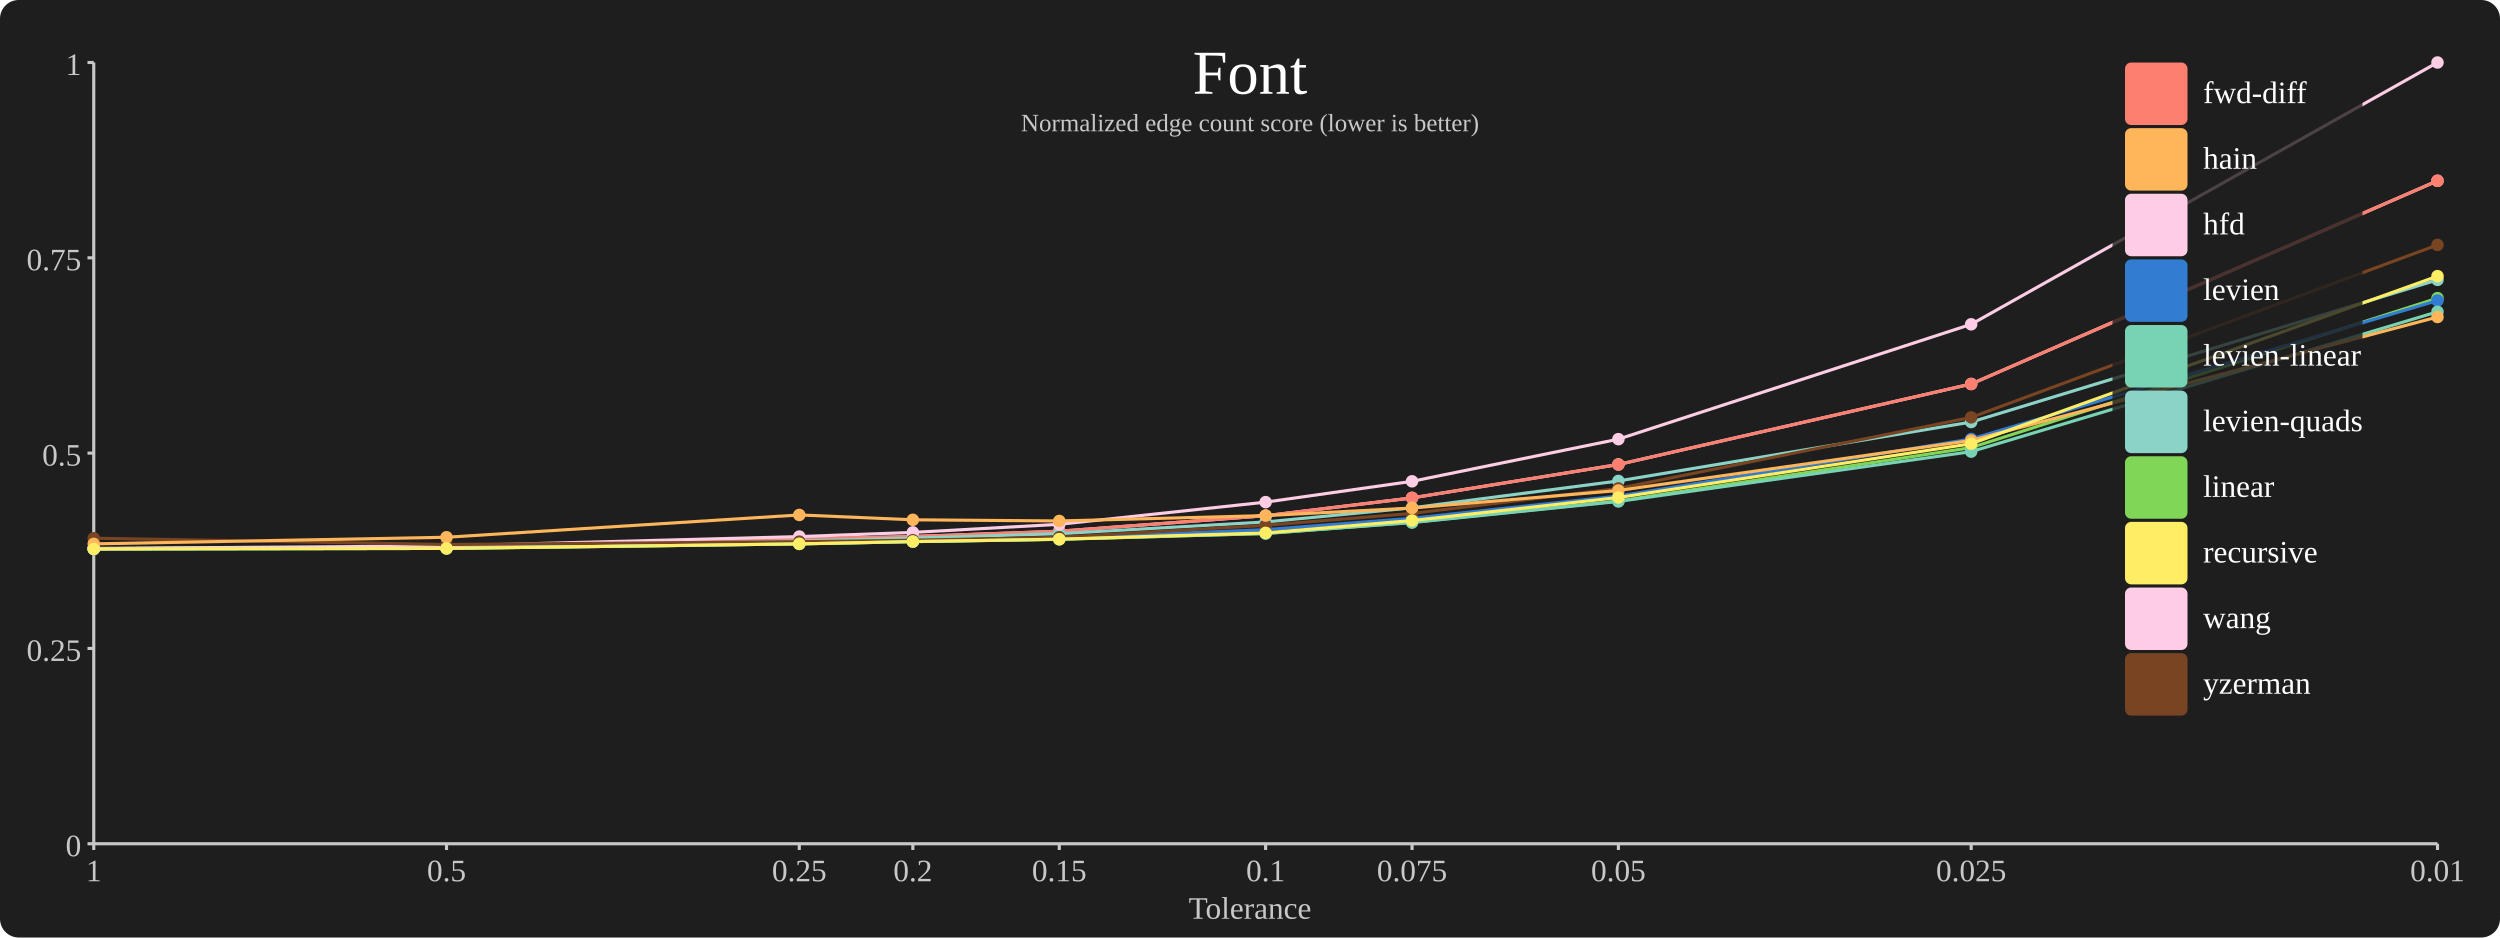
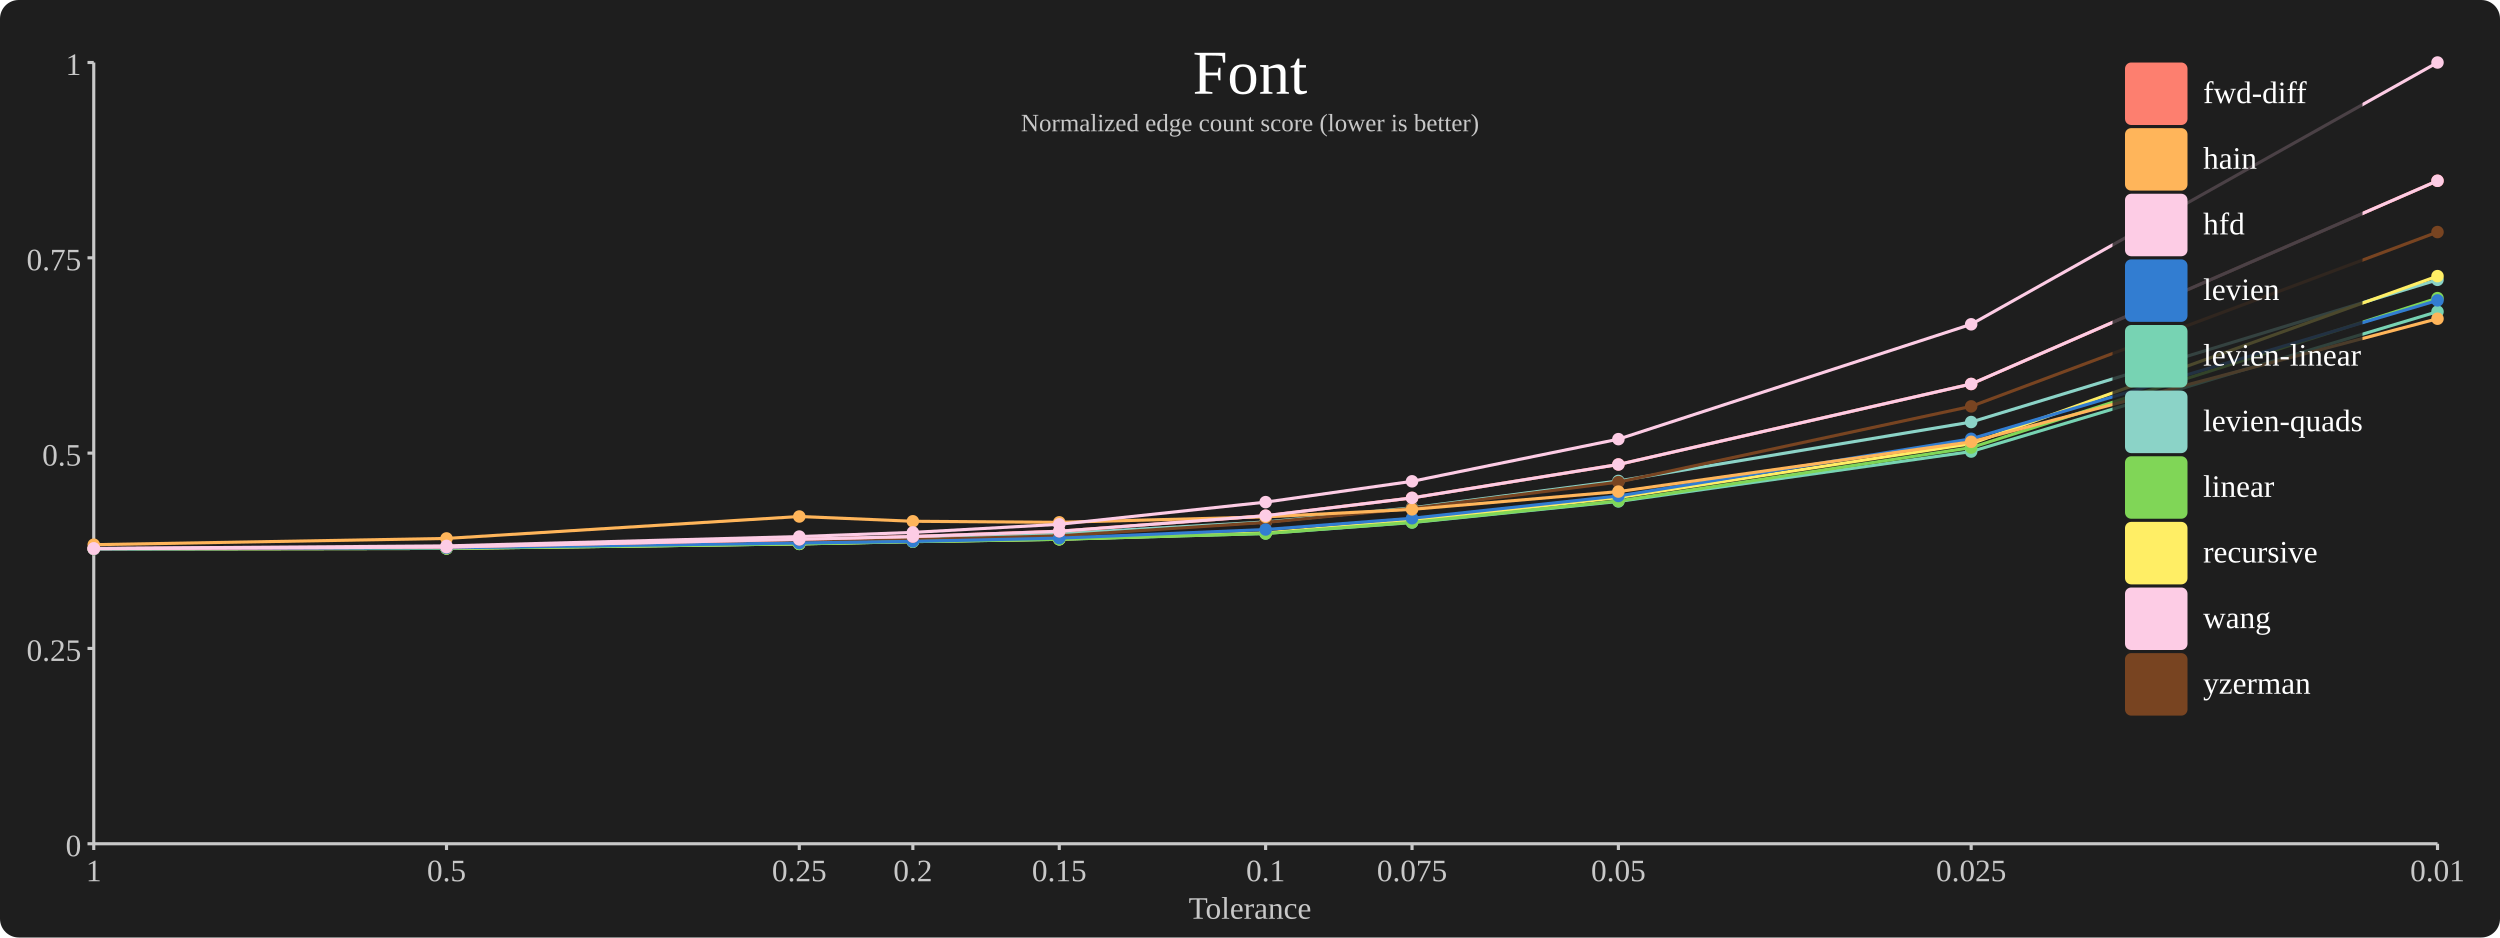
<svg xmlns="http://www.w3.org/2000/svg" viewBox="0 0 800 300">
  <rect x="0" y="0" width="800" height="300" ry="6" style="fill:rgb(30,30,30);stroke:none;fill-opacity:1;stroke-opacity:1;" />
  <path d="M 30 20 L 30 270" style="stroke:rgb(200,200,200);stroke-width:1" />
  <path d="M 30 270 L 780 270" style="stroke:rgb(200,200,200);stroke-width:1" />
  <path d="M 780 270 L 780 272" style="stroke:rgb(200,200,200);stroke-width:1" />
  <text x="780" y="282" style="font-size:10px;fill:rgb(200,200,200);text-anchor:middle;text-align:center;"> 0.01 </text>
  <path d="M 630.772 270 L 630.772 272" style="stroke:rgb(200,200,200);stroke-width:1" />
  <text x="630.772" y="282" style="font-size:10px;fill:rgb(200,200,200);text-anchor:middle;text-align:center;"> 0.025 </text>
  <path d="M 517.886 270 L 517.886 272" style="stroke:rgb(200,200,200);stroke-width:1" />
  <text x="517.886" y="282" style="font-size:10px;fill:rgb(200,200,200);text-anchor:middle;text-align:center;"> 0.05 </text>
  <path d="M 451.852 270 L 451.852 272" style="stroke:rgb(200,200,200);stroke-width:1" />
  <text x="451.852" y="282" style="font-size:10px;fill:rgb(200,200,200);text-anchor:middle;text-align:center;"> 0.075 </text>
  <path d="M 405 270 L 405 272" style="stroke:rgb(200,200,200);stroke-width:1" />
  <text x="405" y="282" style="font-size:10px;fill:rgb(200,200,200);text-anchor:middle;text-align:center;"> 0.1 </text>
  <path d="M 338.966 270 L 338.966 272" style="stroke:rgb(200,200,200);stroke-width:1" />
  <text x="338.966" y="282" style="font-size:10px;fill:rgb(200,200,200);text-anchor:middle;text-align:center;"> 0.15 </text>
  <path d="M 292.114 270 L 292.114 272" style="stroke:rgb(200,200,200);stroke-width:1" />
  <text x="292.114" y="282" style="font-size:10px;fill:rgb(200,200,200);text-anchor:middle;text-align:center;"> 0.2 </text>
  <path d="M 255.773 270 L 255.773 272" style="stroke:rgb(200,200,200);stroke-width:1" />
  <text x="255.773" y="282" style="font-size:10px;fill:rgb(200,200,200);text-anchor:middle;text-align:center;"> 0.25 </text>
  <path d="M 142.886 270 L 142.886 272" style="stroke:rgb(200,200,200);stroke-width:1" />
  <text x="142.886" y="282" style="font-size:10px;fill:rgb(200,200,200);text-anchor:middle;text-align:center;"> 0.5 </text>
  <path d="M 30 270 L 30 272" style="stroke:rgb(200,200,200);stroke-width:1" />
  <text x="30" y="282" style="font-size:10px;fill:rgb(200,200,200);text-anchor:middle;text-align:center;"> 1 </text>
  <path d="M 28 270 L 30 270" style="stroke:rgb(200,200,200);stroke-width:1" />
  <text x="26" y="274" style="font-size:10px;fill:rgb(200,200,200);text-anchor:end;text-align:right;"> 0 </text>
  <path d="M 28 207.5 L 30 207.5" style="stroke:rgb(200,200,200);stroke-width:1" />
  <text x="26" y="211.5" style="font-size:10px;fill:rgb(200,200,200);text-anchor:end;text-align:right;"> 0.25 </text>
  <path d="M 28 145 L 30 145" style="stroke:rgb(200,200,200);stroke-width:1" />
  <text x="26" y="149" style="font-size:10px;fill:rgb(200,200,200);text-anchor:end;text-align:right;"> 0.5 </text>
  <path d="M 28 82.5 L 30 82.5" style="stroke:rgb(200,200,200);stroke-width:1" />
  <text x="26" y="86.5" style="font-size:10px;fill:rgb(200,200,200);text-anchor:end;text-align:right;"> 0.75 </text>
  <path d="M 28 20 L 30 20" style="stroke:rgb(200,200,200);stroke-width:1" />
  <text x="26" y="24" style="font-size:10px;fill:rgb(200,200,200);text-anchor:end;text-align:right;"> 1 </text>
  <text x="400" y="294" style="font-size:10px;fill:rgb(200,200,200);text-anchor:middle;text-align:center;"> Tolerance </text>
-   <circle cx="780" cy="95.407" r="2" style="fill:rgb(128,214,87);stroke:none;fill-opacity:1;stroke-opacity:1;" />
-   <path d="M 780 95.407 L 630.772 143.238" style="stroke:rgb(128,214,87);stroke-width:1" />
+   <circle cx="780" cy="89.55" r="2" style="fill:rgb(139,211,199);stroke:none;fill-opacity:1;stroke-opacity:1;" />
+   <path d="M 780 89.55 L 630.772 135.05" style="stroke:rgb(139,211,199);stroke-width:1" />
+   <circle cx="630.772" cy="135.05" r="2" style="fill:rgb(139,211,199);stroke:none;fill-opacity:1;stroke-opacity:1;" />
+   <path d="M 630.772 135.05 L 517.886 153.9" style="stroke:rgb(139,211,199);stroke-width:1" />
+   <circle cx="517.886" cy="153.9" r="2" style="fill:rgb(139,211,199);stroke:none;fill-opacity:1;stroke-opacity:1;" />
+   <path d="M 517.886 153.9 L 451.852 162.5" style="stroke:rgb(139,211,199);stroke-width:1" />
+   <circle cx="451.852" cy="162.5" r="2" style="fill:rgb(139,211,199);stroke:none;fill-opacity:1;stroke-opacity:1;" />
+   <path d="M 451.852 162.5 L 405 167.018" style="stroke:rgb(139,211,199);stroke-width:1" />
+   <circle cx="405" cy="167.018" r="2" style="fill:rgb(139,211,199);stroke:none;fill-opacity:1;stroke-opacity:1;" />
+   <path d="M 405 167.018 L 338.966 170.77" style="stroke:rgb(139,211,199);stroke-width:1" />
+   <circle cx="338.966" cy="170.77" r="2" style="fill:rgb(139,211,199);stroke:none;fill-opacity:1;stroke-opacity:1;" />
+   <path d="M 338.966 170.77 L 292.114 172.195" style="stroke:rgb(139,211,199);stroke-width:1" />
+   <circle cx="292.114" cy="172.195" r="2" style="fill:rgb(139,211,199);stroke:none;fill-opacity:1;stroke-opacity:1;" />
+   <path d="M 292.114 172.195 L 255.773 173.103" style="stroke:rgb(139,211,199);stroke-width:1" />
+   <circle cx="255.773" cy="173.103" r="2" style="fill:rgb(139,211,199);stroke:none;fill-opacity:1;stroke-opacity:1;" />
+   <path d="M 255.773 173.103 L 142.886 175.205" style="stroke:rgb(139,211,199);stroke-width:1" />
+   <circle cx="142.886" cy="175.205" r="2" style="fill:rgb(139,211,199);stroke:none;fill-opacity:1;stroke-opacity:1;" />
+   <path d="M 142.886 175.205 L 30 175.582" style="stroke:rgb(139,211,199);stroke-width:1" />
+   <circle cx="30" cy="175.582" r="2" style="fill:rgb(139,211,199);stroke:none;fill-opacity:1;stroke-opacity:1;" />
+   <circle cx="780" cy="99.733" r="2" style="fill:rgb(119,211,179);stroke:none;fill-opacity:1;stroke-opacity:1;" />
+   <path d="M 780 99.733 L 630.772 144.498" style="stroke:rgb(119,211,179);stroke-width:1" />
+   <circle cx="630.772" cy="144.498" r="2" style="fill:rgb(119,211,179);stroke:none;fill-opacity:1;stroke-opacity:1;" />
+   <path d="M 630.772 144.498 L 517.886 160.465" style="stroke:rgb(119,211,179);stroke-width:1" />
+   <circle cx="517.886" cy="160.465" r="2" style="fill:rgb(119,211,179);stroke:none;fill-opacity:1;stroke-opacity:1;" />
+   <path d="M 517.886 160.465 L 451.852 167.215" style="stroke:rgb(119,211,179);stroke-width:1" />
+   <circle cx="451.852" cy="167.215" r="2" style="fill:rgb(119,211,179);stroke:none;fill-opacity:1;stroke-opacity:1;" />
+   <path d="M 451.852 167.215 L 405 170.71" style="stroke:rgb(119,211,179);stroke-width:1" />
+   <circle cx="405" cy="170.71" r="2" style="fill:rgb(119,211,179);stroke:none;fill-opacity:1;stroke-opacity:1;" />
+   <path d="M 405 170.71 L 338.966 172.567" style="stroke:rgb(119,211,179);stroke-width:1" />
+   <circle cx="338.966" cy="172.567" r="2" style="fill:rgb(119,211,179);stroke:none;fill-opacity:1;stroke-opacity:1;" />
+   <path d="M 338.966 172.567 L 292.114 173.325" style="stroke:rgb(119,211,179);stroke-width:1" />
+   <circle cx="292.114" cy="173.325" r="2" style="fill:rgb(119,211,179);stroke:none;fill-opacity:1;stroke-opacity:1;" />
+   <path d="M 292.114 173.325 L 255.773 174.045" style="stroke:rgb(119,211,179);stroke-width:1" />
+   <circle cx="255.773" cy="174.045" r="2" style="fill:rgb(119,211,179);stroke:none;fill-opacity:1;stroke-opacity:1;" />
+   <path d="M 255.773 174.045 L 142.886 175.493" style="stroke:rgb(119,211,179);stroke-width:1" />
+   <circle cx="142.886" cy="175.493" r="2" style="fill:rgb(119,211,179);stroke:none;fill-opacity:1;stroke-opacity:1;" />
+   <path d="M 142.886 175.493 L 30 175.668" style="stroke:rgb(119,211,179);stroke-width:1" />
+   <circle cx="30" cy="175.668" r="2" style="fill:rgb(119,211,179);stroke:none;fill-opacity:1;stroke-opacity:1;" />
+   <circle cx="780" cy="88.36" r="2" style="fill:rgb(255,238,101);stroke:none;fill-opacity:1;stroke-opacity:1;" />
+   <path d="M 780 88.36 L 630.772 141.993" style="stroke:rgb(255,238,101);stroke-width:1" />
+   <circle cx="630.772" cy="141.993" r="2" style="fill:rgb(255,238,101);stroke:none;fill-opacity:1;stroke-opacity:1;" />
+   <path d="M 630.772 141.993 L 517.886 159.202" style="stroke:rgb(255,238,101);stroke-width:1" />
+   <circle cx="517.886" cy="159.202" r="2" style="fill:rgb(255,238,101);stroke:none;fill-opacity:1;stroke-opacity:1;" />
+   <path d="M 517.886 159.202 L 451.852 166.567" style="stroke:rgb(255,238,101);stroke-width:1" />
+   <circle cx="451.852" cy="166.567" r="2" style="fill:rgb(255,238,101);stroke:none;fill-opacity:1;stroke-opacity:1;" />
+   <path d="M 451.852 166.567 L 405 170.52" style="stroke:rgb(255,238,101);stroke-width:1" />
+   <circle cx="405" cy="170.52" r="2" style="fill:rgb(255,238,101);stroke:none;fill-opacity:1;stroke-opacity:1;" />
+   <path d="M 405 170.52 L 338.966 172.537" style="stroke:rgb(255,238,101);stroke-width:1" />
+   <circle cx="338.966" cy="172.537" r="2" style="fill:rgb(255,238,101);stroke:none;fill-opacity:1;stroke-opacity:1;" />
+   <path d="M 338.966 172.537 L 292.114 173.287" style="stroke:rgb(255,238,101);stroke-width:1" />
+   <circle cx="292.114" cy="173.287" r="2" style="fill:rgb(255,238,101);stroke:none;fill-opacity:1;stroke-opacity:1;" />
+   <path d="M 292.114 173.287 L 255.773 174.032" style="stroke:rgb(255,238,101);stroke-width:1" />
+   <circle cx="255.773" cy="174.032" r="2" style="fill:rgb(255,238,101);stroke:none;fill-opacity:1;stroke-opacity:1;" />
+   <path d="M 255.773 174.032 L 142.886 175.493" style="stroke:rgb(255,238,101);stroke-width:1" />
+   <circle cx="142.886" cy="175.493" r="2" style="fill:rgb(255,238,101);stroke:none;fill-opacity:1;stroke-opacity:1;" />
+   <path d="M 142.886 175.493 L 30 175.668" style="stroke:rgb(255,238,101);stroke-width:1" />
+   <circle cx="30" cy="175.668" r="2" style="fill:rgb(255,238,101);stroke:none;fill-opacity:1;stroke-opacity:1;" />
+   <circle cx="780" cy="74.258" r="2" style="fill:rgb(120,68,33);stroke:none;fill-opacity:1;stroke-opacity:1;" />
+   <path d="M 780 74.258 L 630.772 130.035" style="stroke:rgb(120,68,33);stroke-width:1" />
+   <circle cx="630.772" cy="130.035" r="2" style="fill:rgb(120,68,33);stroke:none;fill-opacity:1;stroke-opacity:1;" />
+   <path d="M 630.772 130.035 L 517.886 154.27" style="stroke:rgb(120,68,33);stroke-width:1" />
+   <circle cx="517.886" cy="154.27" r="2" style="fill:rgb(120,68,33);stroke:none;fill-opacity:1;stroke-opacity:1;" />
+   <path d="M 517.886 154.27 L 451.852 162.675" style="stroke:rgb(120,68,33);stroke-width:1" />
+   <circle cx="451.852" cy="162.675" r="2" style="fill:rgb(120,68,33);stroke:none;fill-opacity:1;stroke-opacity:1;" />
+   <path d="M 451.852 162.675 L 405 167.173" style="stroke:rgb(120,68,33);stroke-width:1" />
+   <circle cx="405" cy="167.173" r="2" style="fill:rgb(120,68,33);stroke:none;fill-opacity:1;stroke-opacity:1;" />
+   <path d="M 405 167.173 L 338.966 171.455" style="stroke:rgb(120,68,33);stroke-width:1" />
+   <circle cx="338.966" cy="171.455" r="2" style="fill:rgb(120,68,33);stroke:none;fill-opacity:1;stroke-opacity:1;" />
+   <path d="M 338.966 171.455 L 292.114 172.73" style="stroke:rgb(120,68,33);stroke-width:1" />
+   <circle cx="292.114" cy="172.73" r="2" style="fill:rgb(120,68,33);stroke:none;fill-opacity:1;stroke-opacity:1;" />
+   <path d="M 292.114 172.73 L 255.773 173.36" style="stroke:rgb(120,68,33);stroke-width:1" />
+   <circle cx="255.773" cy="173.36" r="2" style="fill:rgb(120,68,33);stroke:none;fill-opacity:1;stroke-opacity:1;" />
+   <path d="M 255.773 173.36 L 142.886 175.252" style="stroke:rgb(120,68,33);stroke-width:1" />
+   <circle cx="142.886" cy="175.252" r="2" style="fill:rgb(120,68,33);stroke:none;fill-opacity:1;stroke-opacity:1;" />
+   <path d="M 142.886 175.252 L 30 175.66" style="stroke:rgb(120,68,33);stroke-width:1" />
+   <circle cx="30" cy="175.66" r="2" style="fill:rgb(120,68,33);stroke:none;fill-opacity:1;stroke-opacity:1;" />
+   <circle cx="780" cy="95.4" r="2" style="fill:rgb(128,214,87);stroke:none;fill-opacity:1;stroke-opacity:1;" />
+   <path d="M 780 95.4 L 630.772 143.238" style="stroke:rgb(128,214,87);stroke-width:1" />
  <circle cx="630.772" cy="143.238" r="2" style="fill:rgb(128,214,87);stroke:none;fill-opacity:1;stroke-opacity:1;" />
  <path d="M 630.772 143.238 L 517.886 160.302" style="stroke:rgb(128,214,87);stroke-width:1" />
  <circle cx="517.886" cy="160.302" r="2" style="fill:rgb(128,214,87);stroke:none;fill-opacity:1;stroke-opacity:1;" />
  <path d="M 517.886 160.302 L 451.852 167.132" style="stroke:rgb(128,214,87);stroke-width:1" />
  <circle cx="451.852" cy="167.132" r="2" style="fill:rgb(128,214,87);stroke:none;fill-opacity:1;stroke-opacity:1;" />
  <path d="M 451.852 167.132 L 405 170.71" style="stroke:rgb(128,214,87);stroke-width:1" />
  <circle cx="405" cy="170.71" r="2" style="fill:rgb(128,214,87);stroke:none;fill-opacity:1;stroke-opacity:1;" />
  <path d="M 405 170.71 L 338.966 172.567" style="stroke:rgb(128,214,87);stroke-width:1" />
  <circle cx="338.966" cy="172.567" r="2" style="fill:rgb(128,214,87);stroke:none;fill-opacity:1;stroke-opacity:1;" />
  <path d="M 338.966 172.567 L 292.114 173.325" style="stroke:rgb(128,214,87);stroke-width:1" />
  <circle cx="292.114" cy="173.325" r="2" style="fill:rgb(128,214,87);stroke:none;fill-opacity:1;stroke-opacity:1;" />
  <path d="M 292.114 173.325 L 255.773 174.045" style="stroke:rgb(128,214,87);stroke-width:1" />
  <circle cx="255.773" cy="174.045" r="2" style="fill:rgb(128,214,87);stroke:none;fill-opacity:1;stroke-opacity:1;" />
  <path d="M 255.773 174.045 L 142.886 175.493" style="stroke:rgb(128,214,87);stroke-width:1" />
  <circle cx="142.886" cy="175.493" r="2" style="fill:rgb(128,214,87);stroke:none;fill-opacity:1;stroke-opacity:1;" />
  <path d="M 142.886 175.493 L 30 175.668" style="stroke:rgb(128,214,87);stroke-width:1" />
  <circle cx="30" cy="175.668" r="2" style="fill:rgb(128,214,87);stroke:none;fill-opacity:1;stroke-opacity:1;" />
+   <circle cx="780" cy="96.127" r="2" style="fill:rgb(50,125,209);stroke:none;fill-opacity:1;stroke-opacity:1;" />
+   <path d="M 780 96.127 L 630.772 140.42" style="stroke:rgb(50,125,209);stroke-width:1" />
+   <circle cx="630.772" cy="140.42" r="2" style="fill:rgb(50,125,209);stroke:none;fill-opacity:1;stroke-opacity:1;" />
+   <path d="M 630.772 140.42 L 517.886 158.71" style="stroke:rgb(50,125,209);stroke-width:1" />
+   <circle cx="517.886" cy="158.71" r="2" style="fill:rgb(50,125,209);stroke:none;fill-opacity:1;stroke-opacity:1;" />
+   <path d="M 517.886 158.71 L 451.852 165.835" style="stroke:rgb(50,125,209);stroke-width:1" />
+   <circle cx="451.852" cy="165.835" r="2" style="fill:rgb(50,125,209);stroke:none;fill-opacity:1;stroke-opacity:1;" />
+   <path d="M 451.852 165.835 L 405 169.445" style="stroke:rgb(50,125,209);stroke-width:1" />
+   <circle cx="405" cy="169.445" r="2" style="fill:rgb(50,125,209);stroke:none;fill-opacity:1;stroke-opacity:1;" />
+   <path d="M 405 169.445 L 338.966 172.2" style="stroke:rgb(50,125,209);stroke-width:1" />
+   <circle cx="338.966" cy="172.2" r="2" style="fill:rgb(50,125,209);stroke:none;fill-opacity:1;stroke-opacity:1;" />
+   <path d="M 338.966 172.2 L 292.114 173.24" style="stroke:rgb(50,125,209);stroke-width:1" />
+   <circle cx="292.114" cy="173.24" r="2" style="fill:rgb(50,125,209);stroke:none;fill-opacity:1;stroke-opacity:1;" />
+   <path d="M 292.114 173.24 L 255.773 173.762" style="stroke:rgb(50,125,209);stroke-width:1" />
+   <circle cx="255.773" cy="173.762" r="2" style="fill:rgb(50,125,209);stroke:none;fill-opacity:1;stroke-opacity:1;" />
+   <path d="M 255.773 173.762 L 142.886 175.305" style="stroke:rgb(50,125,209);stroke-width:1" />
+   <circle cx="142.886" cy="175.305" r="2" style="fill:rgb(50,125,209);stroke:none;fill-opacity:1;stroke-opacity:1;" />
+   <path d="M 142.886 175.305 L 30 175.66" style="stroke:rgb(50,125,209);stroke-width:1" />
+   <circle cx="30" cy="175.66" r="2" style="fill:rgb(50,125,209);stroke:none;fill-opacity:1;stroke-opacity:1;" />
+   <circle cx="780" cy="57.852" r="2" style="fill:rgb(253,127,111);stroke:none;fill-opacity:1;stroke-opacity:1;" />
+   <path d="M 780 57.852 L 630.772 122.875" style="stroke:rgb(253,127,111);stroke-width:1" />
+   <circle cx="630.772" cy="122.875" r="2" style="fill:rgb(253,127,111);stroke:none;fill-opacity:1;stroke-opacity:1;" />
+   <path d="M 630.772 122.875 L 517.886 148.63" style="stroke:rgb(253,127,111);stroke-width:1" />
+   <circle cx="517.886" cy="148.63" r="2" style="fill:rgb(253,127,111);stroke:none;fill-opacity:1;stroke-opacity:1;" />
+   <path d="M 517.886 148.63 L 451.852 159.323" style="stroke:rgb(253,127,111);stroke-width:1" />
+   <circle cx="451.852" cy="159.323" r="2" style="fill:rgb(253,127,111);stroke:none;fill-opacity:1;stroke-opacity:1;" />
+   <path d="M 451.852 159.323 L 405 165.022" style="stroke:rgb(253,127,111);stroke-width:1" />
+   <circle cx="405" cy="165.022" r="2" style="fill:rgb(253,127,111);stroke:none;fill-opacity:1;stroke-opacity:1;" />
+   <path d="M 405 165.022 L 338.966 169.99" style="stroke:rgb(253,127,111);stroke-width:1" />
+   <circle cx="338.966" cy="169.99" r="2" style="fill:rgb(253,127,111);stroke:none;fill-opacity:1;stroke-opacity:1;" />
+   <path d="M 338.966 169.99 L 292.114 171.685" style="stroke:rgb(253,127,111);stroke-width:1" />
+   <circle cx="292.114" cy="171.685" r="2" style="fill:rgb(253,127,111);stroke:none;fill-opacity:1;stroke-opacity:1;" />
+   <path d="M 292.114 171.685 L 255.773 172.567" style="stroke:rgb(253,127,111);stroke-width:1" />
+   <circle cx="255.773" cy="172.567" r="2" style="fill:rgb(253,127,111);stroke:none;fill-opacity:1;stroke-opacity:1;" />
+   <path d="M 255.773 172.567 L 142.886 175.065" style="stroke:rgb(253,127,111);stroke-width:1" />
+   <circle cx="142.886" cy="175.065" r="2" style="fill:rgb(253,127,111);stroke:none;fill-opacity:1;stroke-opacity:1;" />
+   <path d="M 142.886 175.065 L 30 175.558" style="stroke:rgb(253,127,111);stroke-width:1" />
+   <circle cx="30" cy="175.558" r="2" style="fill:rgb(253,127,111);stroke:none;fill-opacity:1;stroke-opacity:1;" />
+   <circle cx="780" cy="101.99" r="2" style="fill:rgb(255,181,90);stroke:none;fill-opacity:1;stroke-opacity:1;" />
+   <path d="M 780 101.99 L 630.772 141.375" style="stroke:rgb(255,181,90);stroke-width:1" />
+   <circle cx="630.772" cy="141.375" r="2" style="fill:rgb(255,181,90);stroke:none;fill-opacity:1;stroke-opacity:1;" />
+   <path d="M 630.772 141.375 L 517.886 157.31" style="stroke:rgb(255,181,90);stroke-width:1" />
+   <circle cx="517.886" cy="157.31" r="2" style="fill:rgb(255,181,90);stroke:none;fill-opacity:1;stroke-opacity:1;" />
+   <path d="M 517.886 157.31 L 451.852 162.993" style="stroke:rgb(255,181,90);stroke-width:1" />
+   <circle cx="451.852" cy="162.993" r="2" style="fill:rgb(255,181,90);stroke:none;fill-opacity:1;stroke-opacity:1;" />
+   <path d="M 451.852 162.993 L 405 165.395" style="stroke:rgb(255,181,90);stroke-width:1" />
+   <circle cx="405" cy="165.395" r="2" style="fill:rgb(255,181,90);stroke:none;fill-opacity:1;stroke-opacity:1;" />
+   <path d="M 405 165.395 L 338.966 167.143" style="stroke:rgb(255,181,90);stroke-width:1" />
+   <circle cx="338.966" cy="167.143" r="2" style="fill:rgb(255,181,90);stroke:none;fill-opacity:1;stroke-opacity:1;" />
+   <path d="M 338.966 167.143 L 292.114 166.808" style="stroke:rgb(255,181,90);stroke-width:1" />
+   <circle cx="292.114" cy="166.808" r="2" style="fill:rgb(255,181,90);stroke:none;fill-opacity:1;stroke-opacity:1;" />
+   <path d="M 292.114 166.808 L 255.773 165.28" style="stroke:rgb(255,181,90);stroke-width:1" />
+   <circle cx="255.773" cy="165.28" r="2" style="fill:rgb(255,181,90);stroke:none;fill-opacity:1;stroke-opacity:1;" />
+   <path d="M 255.773 165.28 L 142.886 172.298" style="stroke:rgb(255,181,90);stroke-width:1" />
+   <circle cx="142.886" cy="172.298" r="2" style="fill:rgb(255,181,90);stroke:none;fill-opacity:1;stroke-opacity:1;" />
+   <path d="M 142.886 172.298 L 30 174.298" style="stroke:rgb(255,181,90);stroke-width:1" />
+   <circle cx="30" cy="174.298" r="2" style="fill:rgb(255,181,90);stroke:none;fill-opacity:1;stroke-opacity:1;" />
+   <circle cx="780" cy="20" r="2" style="fill:rgb(253,204,229);stroke:none;fill-opacity:1;stroke-opacity:1;" />
+   <path d="M 780 20 L 630.772 103.775" style="stroke:rgb(253,204,229);stroke-width:1" />
+   <circle cx="630.772" cy="103.775" r="2" style="fill:rgb(253,204,229);stroke:none;fill-opacity:1;stroke-opacity:1;" />
+   <path d="M 630.772 103.775 L 517.886 140.528" style="stroke:rgb(253,204,229);stroke-width:1" />
+   <circle cx="517.886" cy="140.528" r="2" style="fill:rgb(253,204,229);stroke:none;fill-opacity:1;stroke-opacity:1;" />
+   <path d="M 517.886 140.528 L 451.852 154.02" style="stroke:rgb(253,204,229);stroke-width:1" />
+   <circle cx="451.852" cy="154.02" r="2" style="fill:rgb(253,204,229);stroke:none;fill-opacity:1;stroke-opacity:1;" />
+   <path d="M 451.852 154.02 L 405 160.68" style="stroke:rgb(253,204,229);stroke-width:1" />
+   <circle cx="405" cy="160.68" r="2" style="fill:rgb(253,204,229);stroke:none;fill-opacity:1;stroke-opacity:1;" />
+   <path d="M 405 160.68 L 338.966 167.775" style="stroke:rgb(253,204,229);stroke-width:1" />
+   <circle cx="338.966" cy="167.775" r="2" style="fill:rgb(253,204,229);stroke:none;fill-opacity:1;stroke-opacity:1;" />
+   <path d="M 338.966 167.775 L 292.114 170.363" style="stroke:rgb(253,204,229);stroke-width:1" />
+   <circle cx="292.114" cy="170.363" r="2" style="fill:rgb(253,204,229);stroke:none;fill-opacity:1;stroke-opacity:1;" />
+   <path d="M 292.114 170.363 L 255.773 171.698" style="stroke:rgb(253,204,229);stroke-width:1" />
+   <circle cx="255.773" cy="171.698" r="2" style="fill:rgb(253,204,229);stroke:none;fill-opacity:1;stroke-opacity:1;" />
+   <path d="M 255.773 171.698 L 142.886 174.688" style="stroke:rgb(253,204,229);stroke-width:1" />
+   <circle cx="142.886" cy="174.688" r="2" style="fill:rgb(253,204,229);stroke:none;fill-opacity:1;stroke-opacity:1;" />
+   <path d="M 142.886 174.688 L 30 175.498" style="stroke:rgb(253,204,229);stroke-width:1" />
+   <circle cx="30" cy="175.498" r="2" style="fill:rgb(253,204,229);stroke:none;fill-opacity:1;stroke-opacity:1;" />
  <circle cx="780" cy="57.852" r="2" style="fill:rgb(253,204,229);stroke:none;fill-opacity:1;stroke-opacity:1;" />
  <path d="M 780 57.852 L 630.772 122.875" style="stroke:rgb(253,204,229);stroke-width:1" />
  <circle cx="630.772" cy="122.875" r="2" style="fill:rgb(253,204,229);stroke:none;fill-opacity:1;stroke-opacity:1;" />
  <path d="M 630.772 122.875 L 517.886 148.63" style="stroke:rgb(253,204,229);stroke-width:1" />
  <circle cx="517.886" cy="148.63" r="2" style="fill:rgb(253,204,229);stroke:none;fill-opacity:1;stroke-opacity:1;" />
  <path d="M 517.886 148.63 L 451.852 159.323" style="stroke:rgb(253,204,229);stroke-width:1" />
  <circle cx="451.852" cy="159.323" r="2" style="fill:rgb(253,204,229);stroke:none;fill-opacity:1;stroke-opacity:1;" />
  <path d="M 451.852 159.323 L 405 165.022" style="stroke:rgb(253,204,229);stroke-width:1" />
  <circle cx="405" cy="165.022" r="2" style="fill:rgb(253,204,229);stroke:none;fill-opacity:1;stroke-opacity:1;" />
  <path d="M 405 165.022 L 338.966 169.99" style="stroke:rgb(253,204,229);stroke-width:1" />
  <circle cx="338.966" cy="169.99" r="2" style="fill:rgb(253,204,229);stroke:none;fill-opacity:1;stroke-opacity:1;" />
  <path d="M 338.966 169.99 L 292.114 171.685" style="stroke:rgb(253,204,229);stroke-width:1" />
  <circle cx="292.114" cy="171.685" r="2" style="fill:rgb(253,204,229);stroke:none;fill-opacity:1;stroke-opacity:1;" />
  <path d="M 292.114 171.685 L 255.773 172.567" style="stroke:rgb(253,204,229);stroke-width:1" />
  <circle cx="255.773" cy="172.567" r="2" style="fill:rgb(253,204,229);stroke:none;fill-opacity:1;stroke-opacity:1;" />
  <path d="M 255.773 172.567 L 142.886 175.065" style="stroke:rgb(253,204,229);stroke-width:1" />
  <circle cx="142.886" cy="175.065" r="2" style="fill:rgb(253,204,229);stroke:none;fill-opacity:1;stroke-opacity:1;" />
  <path d="M 142.886 175.065 L 30 175.558" style="stroke:rgb(253,204,229);stroke-width:1" />
  <circle cx="30" cy="175.558" r="2" style="fill:rgb(253,204,229);stroke:none;fill-opacity:1;stroke-opacity:1;" />
-   <circle cx="780" cy="57.852" r="2" style="fill:rgb(253,127,111);stroke:none;fill-opacity:1;stroke-opacity:1;" />
-   <path d="M 780 57.852 L 630.772 122.875" style="stroke:rgb(253,127,111);stroke-width:1" />
-   <circle cx="630.772" cy="122.875" r="2" style="fill:rgb(253,127,111);stroke:none;fill-opacity:1;stroke-opacity:1;" />
-   <path d="M 630.772 122.875 L 517.886 148.63" style="stroke:rgb(253,127,111);stroke-width:1" />
-   <circle cx="517.886" cy="148.63" r="2" style="fill:rgb(253,127,111);stroke:none;fill-opacity:1;stroke-opacity:1;" />
-   <path d="M 517.886 148.63 L 451.852 159.323" style="stroke:rgb(253,127,111);stroke-width:1" />
-   <circle cx="451.852" cy="159.323" r="2" style="fill:rgb(253,127,111);stroke:none;fill-opacity:1;stroke-opacity:1;" />
-   <path d="M 451.852 159.323 L 405 165.022" style="stroke:rgb(253,127,111);stroke-width:1" />
-   <circle cx="405" cy="165.022" r="2" style="fill:rgb(253,127,111);stroke:none;fill-opacity:1;stroke-opacity:1;" />
-   <path d="M 405 165.022 L 338.966 169.99" style="stroke:rgb(253,127,111);stroke-width:1" />
-   <circle cx="338.966" cy="169.99" r="2" style="fill:rgb(253,127,111);stroke:none;fill-opacity:1;stroke-opacity:1;" />
-   <path d="M 338.966 169.99 L 292.114 171.685" style="stroke:rgb(253,127,111);stroke-width:1" />
-   <circle cx="292.114" cy="171.685" r="2" style="fill:rgb(253,127,111);stroke:none;fill-opacity:1;stroke-opacity:1;" />
-   <path d="M 292.114 171.685 L 255.773 172.567" style="stroke:rgb(253,127,111);stroke-width:1" />
-   <circle cx="255.773" cy="172.567" r="2" style="fill:rgb(253,127,111);stroke:none;fill-opacity:1;stroke-opacity:1;" />
-   <path d="M 255.773 172.567 L 142.886 175.065" style="stroke:rgb(253,127,111);stroke-width:1" />
-   <circle cx="142.886" cy="175.065" r="2" style="fill:rgb(253,127,111);stroke:none;fill-opacity:1;stroke-opacity:1;" />
-   <path d="M 142.886 175.065 L 30 175.558" style="stroke:rgb(253,127,111);stroke-width:1" />
-   <circle cx="30" cy="175.558" r="2" style="fill:rgb(253,127,111);stroke:none;fill-opacity:1;stroke-opacity:1;" />
-   <circle cx="780" cy="96.163" r="2" style="fill:rgb(50,125,209);stroke:none;fill-opacity:1;stroke-opacity:1;" />
-   <path d="M 780 96.163 L 630.772 140.468" style="stroke:rgb(50,125,209);stroke-width:1" />
-   <circle cx="630.772" cy="140.468" r="2" style="fill:rgb(50,125,209);stroke:none;fill-opacity:1;stroke-opacity:1;" />
-   <path d="M 630.772 140.468 L 517.886 158.722" style="stroke:rgb(50,125,209);stroke-width:1" />
-   <circle cx="517.886" cy="158.722" r="2" style="fill:rgb(50,125,209);stroke:none;fill-opacity:1;stroke-opacity:1;" />
-   <path d="M 517.886 158.722 L 451.852 165.845" style="stroke:rgb(50,125,209);stroke-width:1" />
-   <circle cx="451.852" cy="165.845" r="2" style="fill:rgb(50,125,209);stroke:none;fill-opacity:1;stroke-opacity:1;" />
-   <path d="M 451.852 165.845 L 405 169.493" style="stroke:rgb(50,125,209);stroke-width:1" />
-   <circle cx="405" cy="169.493" r="2" style="fill:rgb(50,125,209);stroke:none;fill-opacity:1;stroke-opacity:1;" />
-   <path d="M 405 169.493 L 338.966 172.22" style="stroke:rgb(50,125,209);stroke-width:1" />
-   <circle cx="338.966" cy="172.22" r="2" style="fill:rgb(50,125,209);stroke:none;fill-opacity:1;stroke-opacity:1;" />
-   <path d="M 338.966 172.22 L 292.114 173.228" style="stroke:rgb(50,125,209);stroke-width:1" />
-   <circle cx="292.114" cy="173.228" r="2" style="fill:rgb(50,125,209);stroke:none;fill-opacity:1;stroke-opacity:1;" />
-   <path d="M 292.114 173.228 L 255.773 173.75" style="stroke:rgb(50,125,209);stroke-width:1" />
-   <circle cx="255.773" cy="173.75" r="2" style="fill:rgb(50,125,209);stroke:none;fill-opacity:1;stroke-opacity:1;" />
-   <path d="M 255.773 173.75 L 142.886 175.305" style="stroke:rgb(50,125,209);stroke-width:1" />
-   <circle cx="142.886" cy="175.305" r="2" style="fill:rgb(50,125,209);stroke:none;fill-opacity:1;stroke-opacity:1;" />
-   <path d="M 142.886 175.305 L 30 175.66" style="stroke:rgb(50,125,209);stroke-width:1" />
-   <circle cx="30" cy="175.66" r="2" style="fill:rgb(50,125,209);stroke:none;fill-opacity:1;stroke-opacity:1;" />
-   <circle cx="780" cy="89.55" r="2" style="fill:rgb(139,211,199);stroke:none;fill-opacity:1;stroke-opacity:1;" />
-   <path d="M 780 89.55 L 630.772 135.05" style="stroke:rgb(139,211,199);stroke-width:1" />
-   <circle cx="630.772" cy="135.05" r="2" style="fill:rgb(139,211,199);stroke:none;fill-opacity:1;stroke-opacity:1;" />
-   <path d="M 630.772 135.05 L 517.886 153.9" style="stroke:rgb(139,211,199);stroke-width:1" />
-   <circle cx="517.886" cy="153.9" r="2" style="fill:rgb(139,211,199);stroke:none;fill-opacity:1;stroke-opacity:1;" />
-   <path d="M 517.886 153.9 L 451.852 162.5" style="stroke:rgb(139,211,199);stroke-width:1" />
-   <circle cx="451.852" cy="162.5" r="2" style="fill:rgb(139,211,199);stroke:none;fill-opacity:1;stroke-opacity:1;" />
-   <path d="M 451.852 162.5 L 405 167.018" style="stroke:rgb(139,211,199);stroke-width:1" />
-   <circle cx="405" cy="167.018" r="2" style="fill:rgb(139,211,199);stroke:none;fill-opacity:1;stroke-opacity:1;" />
-   <path d="M 405 167.018 L 338.966 170.77" style="stroke:rgb(139,211,199);stroke-width:1" />
-   <circle cx="338.966" cy="170.77" r="2" style="fill:rgb(139,211,199);stroke:none;fill-opacity:1;stroke-opacity:1;" />
-   <path d="M 338.966 170.77 L 292.114 172.195" style="stroke:rgb(139,211,199);stroke-width:1" />
-   <circle cx="292.114" cy="172.195" r="2" style="fill:rgb(139,211,199);stroke:none;fill-opacity:1;stroke-opacity:1;" />
-   <path d="M 292.114 172.195 L 255.773 173.103" style="stroke:rgb(139,211,199);stroke-width:1" />
-   <circle cx="255.773" cy="173.103" r="2" style="fill:rgb(139,211,199);stroke:none;fill-opacity:1;stroke-opacity:1;" />
-   <path d="M 255.773 173.103 L 142.886 175.205" style="stroke:rgb(139,211,199);stroke-width:1" />
-   <circle cx="142.886" cy="175.205" r="2" style="fill:rgb(139,211,199);stroke:none;fill-opacity:1;stroke-opacity:1;" />
-   <path d="M 142.886 175.205 L 30 175.582" style="stroke:rgb(139,211,199);stroke-width:1" />
-   <circle cx="30" cy="175.582" r="2" style="fill:rgb(139,211,199);stroke:none;fill-opacity:1;stroke-opacity:1;" />
-   <circle cx="780" cy="20" r="2" style="fill:rgb(253,204,229);stroke:none;fill-opacity:1;stroke-opacity:1;" />
-   <path d="M 780 20 L 630.772 103.775" style="stroke:rgb(253,204,229);stroke-width:1" />
-   <circle cx="630.772" cy="103.775" r="2" style="fill:rgb(253,204,229);stroke:none;fill-opacity:1;stroke-opacity:1;" />
-   <path d="M 630.772 103.775 L 517.886 140.528" style="stroke:rgb(253,204,229);stroke-width:1" />
-   <circle cx="517.886" cy="140.528" r="2" style="fill:rgb(253,204,229);stroke:none;fill-opacity:1;stroke-opacity:1;" />
-   <path d="M 517.886 140.528 L 451.852 154.02" style="stroke:rgb(253,204,229);stroke-width:1" />
-   <circle cx="451.852" cy="154.02" r="2" style="fill:rgb(253,204,229);stroke:none;fill-opacity:1;stroke-opacity:1;" />
-   <path d="M 451.852 154.02 L 405 160.68" style="stroke:rgb(253,204,229);stroke-width:1" />
-   <circle cx="405" cy="160.68" r="2" style="fill:rgb(253,204,229);stroke:none;fill-opacity:1;stroke-opacity:1;" />
-   <path d="M 405 160.68 L 338.966 167.775" style="stroke:rgb(253,204,229);stroke-width:1" />
-   <circle cx="338.966" cy="167.775" r="2" style="fill:rgb(253,204,229);stroke:none;fill-opacity:1;stroke-opacity:1;" />
-   <path d="M 338.966 167.775 L 292.114 170.363" style="stroke:rgb(253,204,229);stroke-width:1" />
-   <circle cx="292.114" cy="170.363" r="2" style="fill:rgb(253,204,229);stroke:none;fill-opacity:1;stroke-opacity:1;" />
-   <path d="M 292.114 170.363 L 255.773 171.698" style="stroke:rgb(253,204,229);stroke-width:1" />
-   <circle cx="255.773" cy="171.698" r="2" style="fill:rgb(253,204,229);stroke:none;fill-opacity:1;stroke-opacity:1;" />
-   <path d="M 255.773 171.698 L 142.886 174.688" style="stroke:rgb(253,204,229);stroke-width:1" />
-   <circle cx="142.886" cy="174.688" r="2" style="fill:rgb(253,204,229);stroke:none;fill-opacity:1;stroke-opacity:1;" />
-   <path d="M 142.886 174.688 L 30 175.498" style="stroke:rgb(253,204,229);stroke-width:1" />
-   <circle cx="30" cy="175.498" r="2" style="fill:rgb(253,204,229);stroke:none;fill-opacity:1;stroke-opacity:1;" />
-   <circle cx="780" cy="78.373" r="2" style="fill:rgb(120,68,33);stroke:none;fill-opacity:1;stroke-opacity:1;" />
-   <path d="M 780 78.373 L 630.772 133.56" style="stroke:rgb(120,68,33);stroke-width:1" />
-   <circle cx="630.772" cy="133.56" r="2" style="fill:rgb(120,68,33);stroke:none;fill-opacity:1;stroke-opacity:1;" />
-   <path d="M 630.772 133.56 L 517.886 156.302" style="stroke:rgb(120,68,33);stroke-width:1" />
-   <circle cx="517.886" cy="156.302" r="2" style="fill:rgb(120,68,33);stroke:none;fill-opacity:1;stroke-opacity:1;" />
-   <path d="M 517.886 156.302 L 451.852 164.285" style="stroke:rgb(120,68,33);stroke-width:1" />
-   <circle cx="451.852" cy="164.285" r="2" style="fill:rgb(120,68,33);stroke:none;fill-opacity:1;stroke-opacity:1;" />
-   <path d="M 451.852 164.285 L 405 168.097" style="stroke:rgb(120,68,33);stroke-width:1" />
-   <circle cx="405" cy="168.097" r="2" style="fill:rgb(120,68,33);stroke:none;fill-opacity:1;stroke-opacity:1;" />
-   <path d="M 405 168.097 L 338.966 171.925" style="stroke:rgb(120,68,33);stroke-width:1" />
-   <circle cx="338.966" cy="171.925" r="2" style="fill:rgb(120,68,33);stroke:none;fill-opacity:1;stroke-opacity:1;" />
-   <path d="M 338.966 171.925 L 292.114 172.868" style="stroke:rgb(120,68,33);stroke-width:1" />
-   <circle cx="292.114" cy="172.868" r="2" style="fill:rgb(120,68,33);stroke:none;fill-opacity:1;stroke-opacity:1;" />
-   <path d="M 292.114 172.868 L 255.773 173.335" style="stroke:rgb(120,68,33);stroke-width:1" />
-   <circle cx="255.773" cy="173.335" r="2" style="fill:rgb(120,68,33);stroke:none;fill-opacity:1;stroke-opacity:1;" />
-   <path d="M 255.773 173.335 L 142.886 174.243" style="stroke:rgb(120,68,33);stroke-width:1" />
-   <circle cx="142.886" cy="174.243" r="2" style="fill:rgb(120,68,33);stroke:none;fill-opacity:1;stroke-opacity:1;" />
-   <path d="M 142.886 174.243 L 30 172.23" style="stroke:rgb(120,68,33);stroke-width:1" />
-   <circle cx="30" cy="172.23" r="2" style="fill:rgb(120,68,33);stroke:none;fill-opacity:1;stroke-opacity:1;" />
-   <circle cx="780" cy="99.767" r="2" style="fill:rgb(119,211,179);stroke:none;fill-opacity:1;stroke-opacity:1;" />
-   <path d="M 780 99.767 L 630.772 144.522" style="stroke:rgb(119,211,179);stroke-width:1" />
-   <circle cx="630.772" cy="144.522" r="2" style="fill:rgb(119,211,179);stroke:none;fill-opacity:1;stroke-opacity:1;" />
-   <path d="M 630.772 144.522 L 517.886 160.465" style="stroke:rgb(119,211,179);stroke-width:1" />
-   <circle cx="517.886" cy="160.465" r="2" style="fill:rgb(119,211,179);stroke:none;fill-opacity:1;stroke-opacity:1;" />
-   <path d="M 517.886 160.465 L 451.852 167.215" style="stroke:rgb(119,211,179);stroke-width:1" />
-   <circle cx="451.852" cy="167.215" r="2" style="fill:rgb(119,211,179);stroke:none;fill-opacity:1;stroke-opacity:1;" />
-   <path d="M 451.852 167.215 L 405 170.71" style="stroke:rgb(119,211,179);stroke-width:1" />
-   <circle cx="405" cy="170.71" r="2" style="fill:rgb(119,211,179);stroke:none;fill-opacity:1;stroke-opacity:1;" />
-   <path d="M 405 170.71 L 338.966 172.567" style="stroke:rgb(119,211,179);stroke-width:1" />
-   <circle cx="338.966" cy="172.567" r="2" style="fill:rgb(119,211,179);stroke:none;fill-opacity:1;stroke-opacity:1;" />
-   <path d="M 338.966 172.567 L 292.114 173.325" style="stroke:rgb(119,211,179);stroke-width:1" />
-   <circle cx="292.114" cy="173.325" r="2" style="fill:rgb(119,211,179);stroke:none;fill-opacity:1;stroke-opacity:1;" />
-   <path d="M 292.114 173.325 L 255.773 174.045" style="stroke:rgb(119,211,179);stroke-width:1" />
-   <circle cx="255.773" cy="174.045" r="2" style="fill:rgb(119,211,179);stroke:none;fill-opacity:1;stroke-opacity:1;" />
-   <path d="M 255.773 174.045 L 142.886 175.493" style="stroke:rgb(119,211,179);stroke-width:1" />
-   <circle cx="142.886" cy="175.493" r="2" style="fill:rgb(119,211,179);stroke:none;fill-opacity:1;stroke-opacity:1;" />
-   <path d="M 142.886 175.493 L 30 175.668" style="stroke:rgb(119,211,179);stroke-width:1" />
-   <circle cx="30" cy="175.668" r="2" style="fill:rgb(119,211,179);stroke:none;fill-opacity:1;stroke-opacity:1;" />
-   <circle cx="780" cy="101.438" r="2" style="fill:rgb(255,181,90);stroke:none;fill-opacity:1;stroke-opacity:1;" />
-   <path d="M 780 101.438 L 630.772 140.942" style="stroke:rgb(255,181,90);stroke-width:1" />
-   <circle cx="630.772" cy="140.942" r="2" style="fill:rgb(255,181,90);stroke:none;fill-opacity:1;stroke-opacity:1;" />
-   <path d="M 630.772 140.942 L 517.886 156.95" style="stroke:rgb(255,181,90);stroke-width:1" />
-   <circle cx="517.886" cy="156.95" r="2" style="fill:rgb(255,181,90);stroke:none;fill-opacity:1;stroke-opacity:1;" />
-   <path d="M 517.886 156.95 L 451.852 162.567" style="stroke:rgb(255,181,90);stroke-width:1" />
-   <circle cx="451.852" cy="162.567" r="2" style="fill:rgb(255,181,90);stroke:none;fill-opacity:1;stroke-opacity:1;" />
-   <path d="M 451.852 162.567 L 405 164.993" style="stroke:rgb(255,181,90);stroke-width:1" />
-   <circle cx="405" cy="164.993" r="2" style="fill:rgb(255,181,90);stroke:none;fill-opacity:1;stroke-opacity:1;" />
-   <path d="M 405 164.993 L 338.966 166.705" style="stroke:rgb(255,181,90);stroke-width:1" />
-   <circle cx="338.966" cy="166.705" r="2" style="fill:rgb(255,181,90);stroke:none;fill-opacity:1;stroke-opacity:1;" />
-   <path d="M 338.966 166.705 L 292.114 166.338" style="stroke:rgb(255,181,90);stroke-width:1" />
-   <circle cx="292.114" cy="166.338" r="2" style="fill:rgb(255,181,90);stroke:none;fill-opacity:1;stroke-opacity:1;" />
-   <path d="M 292.114 166.338 L 255.773 164.782" style="stroke:rgb(255,181,90);stroke-width:1" />
-   <circle cx="255.773" cy="164.782" r="2" style="fill:rgb(255,181,90);stroke:none;fill-opacity:1;stroke-opacity:1;" />
-   <path d="M 255.773 164.782 L 142.886 171.918" style="stroke:rgb(255,181,90);stroke-width:1" />
-   <circle cx="142.886" cy="171.918" r="2" style="fill:rgb(255,181,90);stroke:none;fill-opacity:1;stroke-opacity:1;" />
-   <path d="M 142.886 171.918 L 30 174.04" style="stroke:rgb(255,181,90);stroke-width:1" />
-   <circle cx="30" cy="174.04" r="2" style="fill:rgb(255,181,90);stroke:none;fill-opacity:1;stroke-opacity:1;" />
-   <circle cx="780" cy="88.367" r="2" style="fill:rgb(255,238,101);stroke:none;fill-opacity:1;stroke-opacity:1;" />
-   <path d="M 780 88.367 L 630.772 141.993" style="stroke:rgb(255,238,101);stroke-width:1" />
-   <circle cx="630.772" cy="141.993" r="2" style="fill:rgb(255,238,101);stroke:none;fill-opacity:1;stroke-opacity:1;" />
-   <path d="M 630.772 141.993 L 517.886 159.202" style="stroke:rgb(255,238,101);stroke-width:1" />
-   <circle cx="517.886" cy="159.202" r="2" style="fill:rgb(255,238,101);stroke:none;fill-opacity:1;stroke-opacity:1;" />
-   <path d="M 517.886 159.202 L 451.852 166.567" style="stroke:rgb(255,238,101);stroke-width:1" />
-   <circle cx="451.852" cy="166.567" r="2" style="fill:rgb(255,238,101);stroke:none;fill-opacity:1;stroke-opacity:1;" />
-   <path d="M 451.852 166.567 L 405 170.52" style="stroke:rgb(255,238,101);stroke-width:1" />
-   <circle cx="405" cy="170.52" r="2" style="fill:rgb(255,238,101);stroke:none;fill-opacity:1;stroke-opacity:1;" />
-   <path d="M 405 170.52 L 338.966 172.537" style="stroke:rgb(255,238,101);stroke-width:1" />
-   <circle cx="338.966" cy="172.537" r="2" style="fill:rgb(255,238,101);stroke:none;fill-opacity:1;stroke-opacity:1;" />
-   <path d="M 338.966 172.537 L 292.114 173.287" style="stroke:rgb(255,238,101);stroke-width:1" />
-   <circle cx="292.114" cy="173.287" r="2" style="fill:rgb(255,238,101);stroke:none;fill-opacity:1;stroke-opacity:1;" />
-   <path d="M 292.114 173.287 L 255.773 174.032" style="stroke:rgb(255,238,101);stroke-width:1" />
-   <circle cx="255.773" cy="174.032" r="2" style="fill:rgb(255,238,101);stroke:none;fill-opacity:1;stroke-opacity:1;" />
-   <path d="M 255.773 174.032 L 142.886 175.493" style="stroke:rgb(255,238,101);stroke-width:1" />
-   <circle cx="142.886" cy="175.493" r="2" style="fill:rgb(255,238,101);stroke:none;fill-opacity:1;stroke-opacity:1;" />
-   <path d="M 142.886 175.493 L 30 175.668" style="stroke:rgb(255,238,101);stroke-width:1" />
-   <circle cx="30" cy="175.668" r="2" style="fill:rgb(255,238,101);stroke:none;fill-opacity:1;stroke-opacity:1;" />
  <rect x="676" y="16" width="80" height="217" ry="4" style="fill:rgb(30,30,30);stroke:none;fill-opacity:0.8;stroke-opacity:1;" />
  <rect x="680" y="20" width="20" height="20" ry="2" style="fill:rgb(253,127,111);stroke:none;fill-opacity:1;stroke-opacity:1;" />
  <text x="705" y="33" style="font-size:10px;fill:rgb(255,255,255);text-anchor:start;text-align:left;"> fwd-diff </text>
  <rect x="680" y="41" width="20" height="20" ry="2" style="fill:rgb(255,181,90);stroke:none;fill-opacity:1;stroke-opacity:1;" />
  <text x="705" y="54" style="font-size:10px;fill:rgb(255,255,255);text-anchor:start;text-align:left;"> hain </text>
  <rect x="680" y="62" width="20" height="20" ry="2" style="fill:rgb(253,204,229);stroke:none;fill-opacity:1;stroke-opacity:1;" />
  <text x="705" y="75" style="font-size:10px;fill:rgb(255,255,255);text-anchor:start;text-align:left;"> hfd </text>
  <rect x="680" y="83" width="20" height="20" ry="2" style="fill:rgb(50,125,209);stroke:none;fill-opacity:1;stroke-opacity:1;" />
  <text x="705" y="96" style="font-size:10px;fill:rgb(255,255,255);text-anchor:start;text-align:left;"> levien </text>
  <rect x="680" y="104" width="20" height="20" ry="2" style="fill:rgb(119,211,179);stroke:none;fill-opacity:1;stroke-opacity:1;" />
  <text x="705" y="117" style="font-size:10px;fill:rgb(255,255,255);text-anchor:start;text-align:left;"> levien-linear </text>
  <rect x="680" y="125" width="20" height="20" ry="2" style="fill:rgb(139,211,199);stroke:none;fill-opacity:1;stroke-opacity:1;" />
  <text x="705" y="138" style="font-size:10px;fill:rgb(255,255,255);text-anchor:start;text-align:left;"> levien-quads </text>
  <rect x="680" y="146" width="20" height="20" ry="2" style="fill:rgb(128,214,87);stroke:none;fill-opacity:1;stroke-opacity:1;" />
  <text x="705" y="159" style="font-size:10px;fill:rgb(255,255,255);text-anchor:start;text-align:left;"> linear </text>
  <rect x="680" y="167" width="20" height="20" ry="2" style="fill:rgb(255,238,101);stroke:none;fill-opacity:1;stroke-opacity:1;" />
  <text x="705" y="180" style="font-size:10px;fill:rgb(255,255,255);text-anchor:start;text-align:left;"> recursive </text>
  <rect x="680" y="188" width="20" height="20" ry="2" style="fill:rgb(253,204,229);stroke:none;fill-opacity:1;stroke-opacity:1;" />
  <text x="705" y="201" style="font-size:10px;fill:rgb(255,255,255);text-anchor:start;text-align:left;"> wang </text>
  <rect x="680" y="209" width="20" height="20" ry="2" style="fill:rgb(120,68,33);stroke:none;fill-opacity:1;stroke-opacity:1;" />
  <text x="705" y="222" style="font-size:10px;fill:rgb(255,255,255);text-anchor:start;text-align:left;"> yzerman </text>
  <text x="400" y="30" style="font-size:20px;fill:rgb(255,255,255);text-anchor:middle;text-align:center;"> Font </text>
  <text x="400" y="42" style="font-size:8px;fill:rgb(200,200,200);text-anchor:middle;text-align:center;"> Normalized edge count score (lower is better) </text>
</svg>
